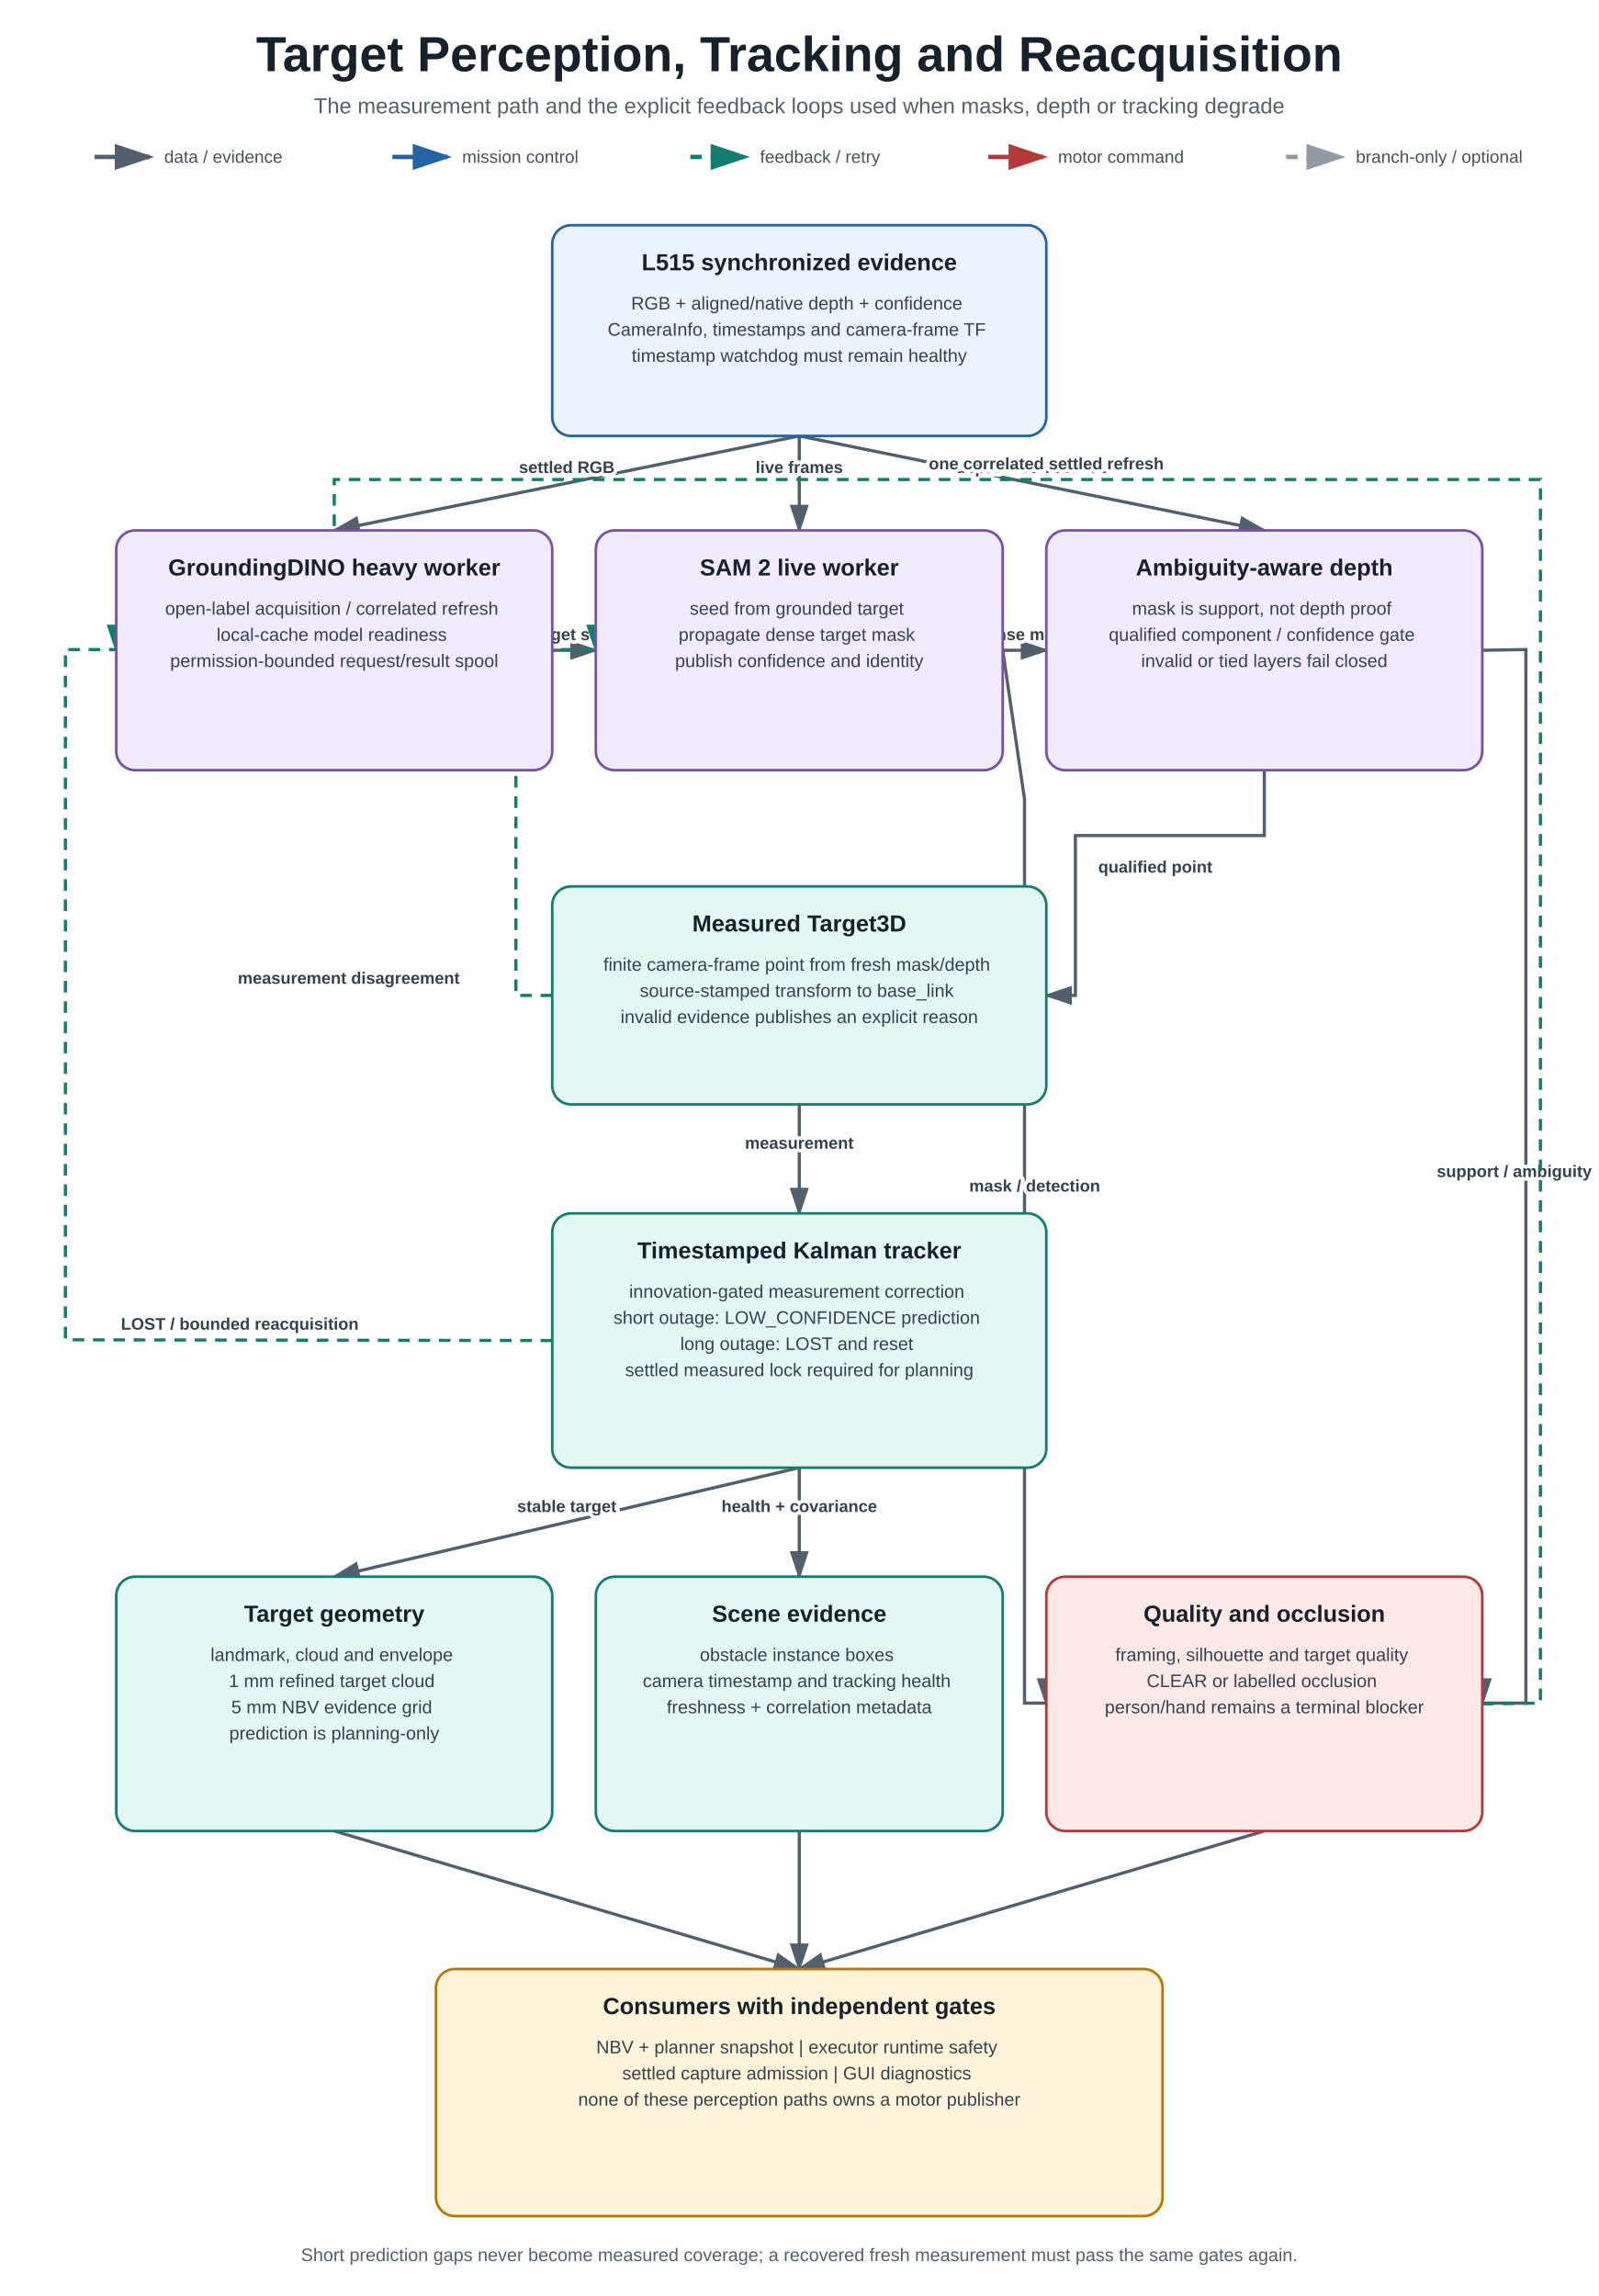
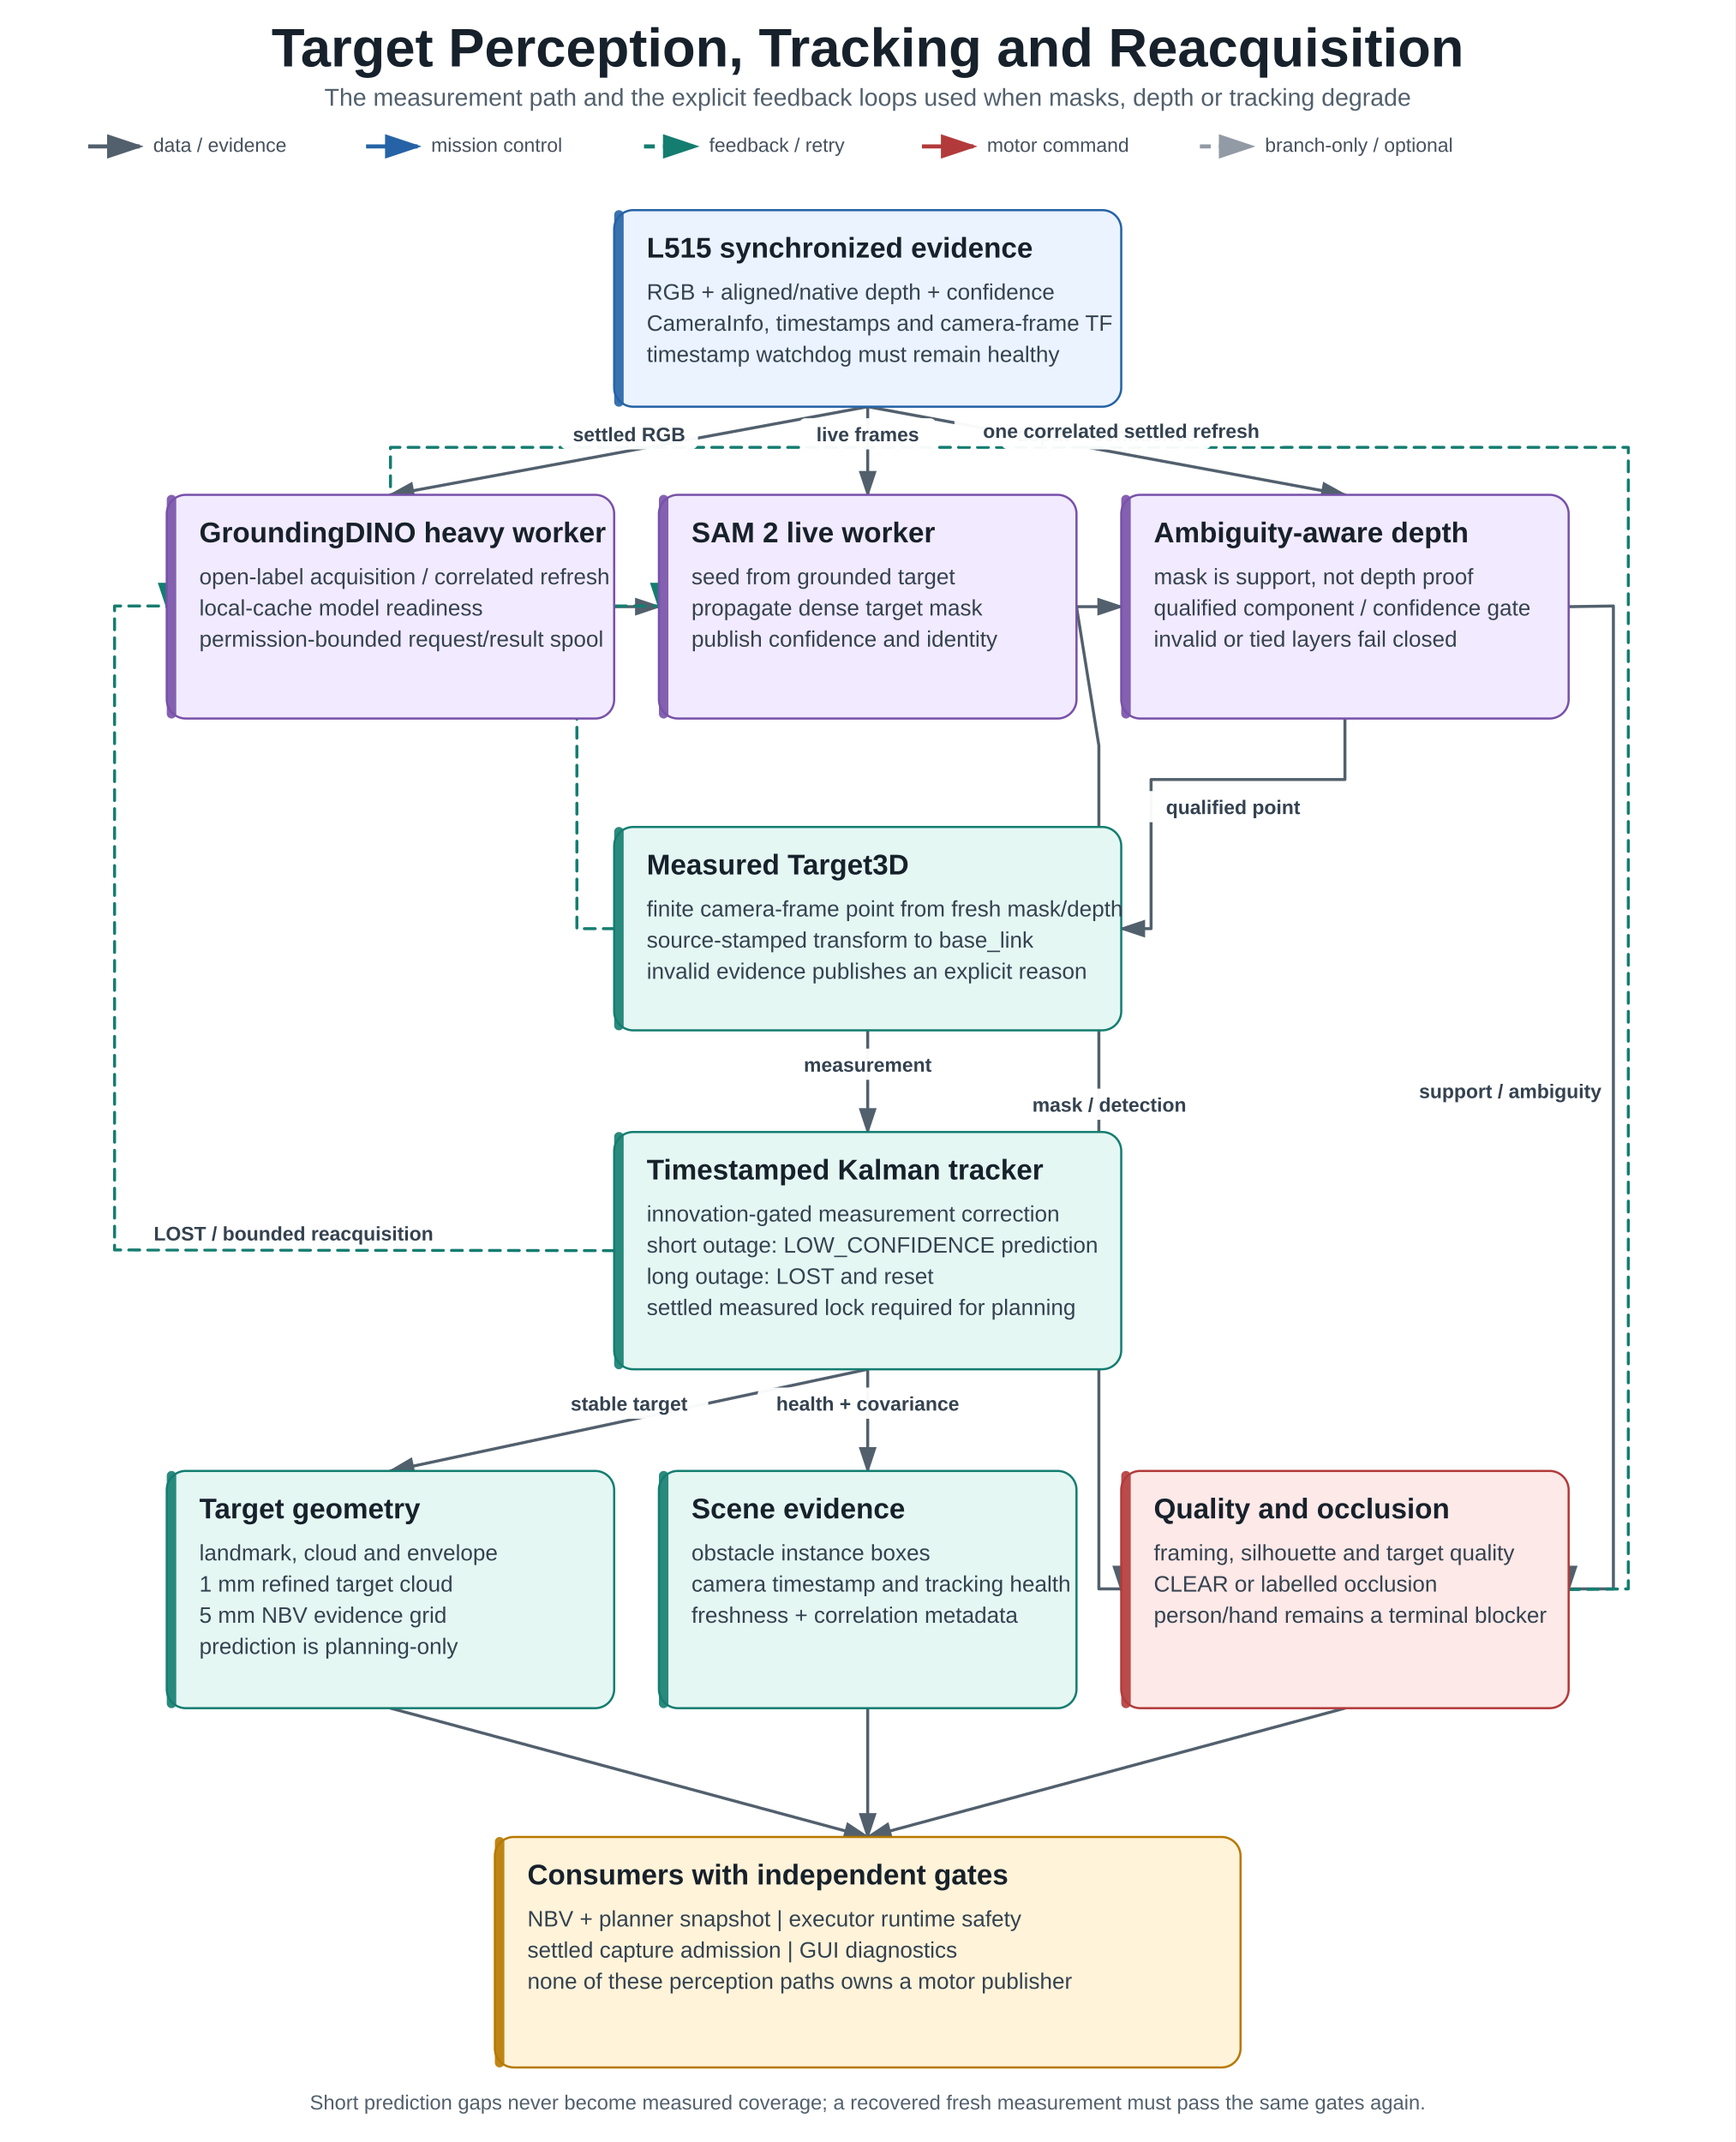
- <svg xmlns="http://www.w3.org/2000/svg" width="1100" height="1580" viewBox="0 0 1100 1580" role="img">
+ <svg xmlns="http://www.w3.org/2000/svg" width="1280" height="1580" viewBox="0 0 1280 1580" role="img">
  <defs>
    <marker id="data-arrow" markerWidth="10" markerHeight="10" refX="8" refY="3" orient="auto" markerUnits="strokeWidth">
      <path d="M0,0 L0,6 L9,3 z" fill="#52606D" />
    </marker>
    <marker id="control-arrow" markerWidth="10" markerHeight="10" refX="8" refY="3" orient="auto" markerUnits="strokeWidth">
      <path d="M0,0 L0,6 L9,3 z" fill="#2563A6" />
    </marker>
    <marker id="feedback-arrow" markerWidth="10" markerHeight="10" refX="8" refY="3" orient="auto" markerUnits="strokeWidth">
      <path d="M0,0 L0,6 L9,3 z" fill="#147D70" />
    </marker>
    <marker id="command-arrow" markerWidth="10" markerHeight="10" refX="8" refY="3" orient="auto" markerUnits="strokeWidth">
      <path d="M0,0 L0,6 L9,3 z" fill="#B33A3A" />
    </marker>
    <marker id="optional-arrow" markerWidth="10" markerHeight="10" refX="8" refY="3" orient="auto" markerUnits="strokeWidth">
      <path d="M0,0 L0,6 L9,3 z" fill="#929AA5" />
    </marker>
    <style>
- .title{font:700 34px Arial,Helvetica,sans-serif;fill:#17212B}
- .subtitle{font:15px Arial,Helvetica,sans-serif;fill:#52606D}
- .lane-title{font:700 18px Arial,Helvetica,sans-serif;fill:#24303C}
- .lane-subtitle{font:12px Arial,Helvetica,sans-serif;fill:#687684}
- .node-title{font:700 16px Arial,Helvetica,sans-serif;fill:#17212B}
- .detail{font:12.5px Arial,Helvetica,sans-serif;fill:#344250}
- .edge-label{font:700 11.5px Arial,Helvetica,sans-serif;fill:#344250;paint-order:stroke;stroke:#fff;stroke-width:5px;stroke-linejoin:round}
- .badge{font:700 10px Arial,Helvetica,sans-serif;fill:#fff;letter-spacing:.3px}
- .legend{font:12px Arial,Helvetica,sans-serif;fill:#46515E}
- .note{font:12.5px Arial,Helvetica,sans-serif;fill:#52606D}
+ .title{font:700 40px Arial,Helvetica,sans-serif;fill:#17212B}
+ .subtitle{font:18px Arial,Helvetica,sans-serif;fill:#52606D}
+ .lane-title{font:700 20px Arial,Helvetica,sans-serif;fill:#24303C}
+ .lane-subtitle{font:14px Arial,Helvetica,sans-serif;fill:#687684}
+ .node-title{font:700 21px Arial,Helvetica,sans-serif;fill:#17212B}
+ .detail{font:16.5px Arial,Helvetica,sans-serif;fill:#344250}
+ .edge-label-bg{fill:#fff;fill-opacity:.96}
+ .edge-label{font:700 14.5px Arial,Helvetica,sans-serif;fill:#344250}
+ .badge{font:700 12.5px Arial,Helvetica,sans-serif;fill:#fff;letter-spacing:.35px}
+ .legend{font:14.5px Arial,Helvetica,sans-serif;fill:#46515E}
+ .note{font:15px Arial,Helvetica,sans-serif;fill:#52606D}
</style>
  </defs>
  <rect width="100%" height="100%" fill="#FFFFFF" />
-   <text x="550.0" y="49" class="title" text-anchor="middle">Target Perception, Tracking and Reacquisition</text>
-   <text x="550.0" y="78" class="subtitle" text-anchor="middle">The measurement path and the explicit feedback loops used when masks, depth or tracking degrade</text>
+   <text x="640.0" y="49" class="title" text-anchor="middle">Target Perception, Tracking and Reacquisition</text>
+   <text x="640.0" y="78" class="subtitle" text-anchor="middle">The measurement path and the explicit feedback loops used when masks, depth or tracking degrade</text>
  <line x1="65" y1="108" x2="103" y2="108" stroke="#52606D" stroke-width="3" marker-end="url(#data-arrow)" />
  <text x="113" y="112" class="legend" text-anchor="start">data / evidence</text>
  <line x1="270" y1="108" x2="308" y2="108" stroke="#2563A6" stroke-width="3" marker-end="url(#control-arrow)" />
  <text x="318" y="112" class="legend" text-anchor="start">mission control</text>
  <line x1="475" y1="108" x2="513" y2="108" stroke="#147D70" stroke-width="3" stroke-dasharray="8 6" marker-end="url(#feedback-arrow)" />
  <text x="523" y="112" class="legend" text-anchor="start">feedback / retry</text>
  <line x1="680" y1="108" x2="718" y2="108" stroke="#B33A3A" stroke-width="3" marker-end="url(#command-arrow)" />
  <text x="728" y="112" class="legend" text-anchor="start">motor command</text>
  <line x1="885" y1="108" x2="923" y2="108" stroke="#929AA5" stroke-width="3" stroke-dasharray="8 6" marker-end="url(#optional-arrow)" />
  <text x="933" y="112" class="legend" text-anchor="start">branch-only / optional</text>
-   <polyline points="550.0,300 230.0,365" fill="none" stroke="#52606D" stroke-width="2.2" marker-end="url(#data-arrow)" />
-   <text x="390.0" y="325.5" class="edge-label" text-anchor="middle">settled RGB</text>
-   <polyline points="550.0,300 550.0,365" fill="none" stroke="#52606D" stroke-width="2.2" marker-end="url(#data-arrow)" />
-   <text x="550.0" y="325.5" class="edge-label" text-anchor="middle">live frames</text>
-   <polyline points="550.0,300 870.0,365" fill="none" stroke="#52606D" stroke-width="2.2" marker-end="url(#data-arrow)" />
-   <text x="710.0" y="325.5" class="edge-label" text-anchor="middle">depth + confidence</text>
-   <polyline points="380,447.5 410,447.5" fill="none" stroke="#52606D" stroke-width="2.2" marker-end="url(#data-arrow)" />
-   <text x="395.0" y="440.5" class="edge-label" text-anchor="middle">target seed</text>
-   <polyline points="690,447.5 720,447.5" fill="none" stroke="#52606D" stroke-width="2.2" marker-end="url(#data-arrow)" />
-   <text x="705.0" y="440.5" class="edge-label" text-anchor="middle">dense mask</text>
-   <polyline points="870.0,530 870,575 740,575 740,685 720,685.0" fill="none" stroke="#52606D" stroke-width="2.2" marker-end="url(#data-arrow)" />
-   <text x="795.0" y="600.5" class="edge-label" text-anchor="middle">qualified point</text>
-   <polyline points="550.0,760 550.0,835" fill="none" stroke="#52606D" stroke-width="2.2" marker-end="url(#data-arrow)" />
-   <text x="550.0" y="790.5" class="edge-label" text-anchor="middle">measurement</text>
-   <polyline points="550.0,1010 230.0,1085" fill="none" stroke="#52606D" stroke-width="2.2" marker-end="url(#data-arrow)" />
-   <text x="390.0" y="1040.5" class="edge-label" text-anchor="middle">stable target</text>
-   <polyline points="550.0,1010 550.0,1085" fill="none" stroke="#52606D" stroke-width="2.2" marker-end="url(#data-arrow)" />
-   <text x="550.0" y="1040.5" class="edge-label" text-anchor="middle">health + covariance</text>
-   <polyline points="1020,447.5 1050,447 1050,1172 1020,1172 1020,1172.5" fill="none" stroke="#52606D" stroke-width="2.2" marker-end="url(#data-arrow)" />
-   <text x="1042" y="810" class="edge-label" text-anchor="middle">support / ambiguity</text>
-   <polyline points="690,447.5 705,550 705,1172 720,1172 720,1172.5" fill="none" stroke="#52606D" stroke-width="2.2" marker-end="url(#data-arrow)" />
-   <text x="712" y="820" class="edge-label" text-anchor="middle">mask / detection</text>
-   <polyline points="230.0,1260 550.0,1355" fill="none" stroke="#52606D" stroke-width="2.2" marker-end="url(#data-arrow)" />
-   <polyline points="550.0,1260 550.0,1355" fill="none" stroke="#52606D" stroke-width="2.2" marker-end="url(#data-arrow)" />
-   <polyline points="870.0,1260 550.0,1355" fill="none" stroke="#52606D" stroke-width="2.2" marker-end="url(#data-arrow)" />
-   <polyline points="380,922.5 45,922 45,447 80,447 80,447.5" fill="none" stroke="#147D70" stroke-width="2.2" stroke-dasharray="8 6" marker-end="url(#feedback-arrow)" />
-   <text x="165" y="915" class="edge-label" text-anchor="middle">LOST / bounded reacquisition</text>
-   <polyline points="1020,1172.5 1060,1172 1060,330 230,330 230,365 380,447.5" fill="none" stroke="#147D70" stroke-width="2.2" stroke-dasharray="8 6" marker-end="url(#feedback-arrow)" />
-   <text x="720" y="323" class="edge-label" text-anchor="middle">one correlated settled refresh</text>
-   <polyline points="380,685.0 355,685 355,447 410,447 410,447.5" fill="none" stroke="#147D70" stroke-width="2.2" stroke-dasharray="8 6" marker-end="url(#feedback-arrow)" />
-   <text x="240" y="677" class="edge-label" text-anchor="middle">measurement disagreement</text>
-   <rect x="380" y="155" width="340" height="145" rx="13" fill="#EAF3FF" stroke="#2563A6" stroke-width="1.8" />
-   <text x="550.0" y="186" class="node-title" text-anchor="middle">L515 synchronized evidence</text>
-   <text x="550.0" y="213" class="detail" text-anchor="middle">
-     <tspan x="550.0" dy="0">RGB + aligned/native depth + confidence</tspan>
-     <tspan x="550.0" dy="18">CameraInfo, timestamps and camera-frame TF</tspan>
-     <tspan x="550.0" dy="18">timestamp watchdog must remain healthy</tspan>
+   <polyline points="640,300 288.0,365" fill="none" stroke="#52606D" stroke-width="2.2" stroke-linecap="round" stroke-linejoin="round" marker-end="url(#data-arrow)" />
+   <polyline points="640,300 640.0,365" fill="none" stroke="#52606D" stroke-width="2.2" stroke-linecap="round" stroke-linejoin="round" marker-end="url(#data-arrow)" />
+   <polyline points="640,300 992,365" fill="none" stroke="#52606D" stroke-width="2.2" stroke-linecap="round" stroke-linejoin="round" marker-end="url(#data-arrow)" />
+   <polyline points="453.0,447.5 486,447.5" fill="none" stroke="#52606D" stroke-width="2.2" stroke-linecap="round" stroke-linejoin="round" marker-end="url(#data-arrow)" />
+   <polyline points="794.0,447.5 827,447.5" fill="none" stroke="#52606D" stroke-width="2.2" stroke-linecap="round" stroke-linejoin="round" marker-end="url(#data-arrow)" />
+   <polyline points="992,530 992,575 849,575 849,685 827,685.0" fill="none" stroke="#52606D" stroke-width="2.2" stroke-linecap="round" stroke-linejoin="round" marker-end="url(#data-arrow)" />
+   <polyline points="640,760 640,835" fill="none" stroke="#52606D" stroke-width="2.2" stroke-linecap="round" stroke-linejoin="round" marker-end="url(#data-arrow)" />
+   <polyline points="640,1010 288.0,1085" fill="none" stroke="#52606D" stroke-width="2.2" stroke-linecap="round" stroke-linejoin="round" marker-end="url(#data-arrow)" />
+   <polyline points="640,1010 640.0,1085" fill="none" stroke="#52606D" stroke-width="2.2" stroke-linecap="round" stroke-linejoin="round" marker-end="url(#data-arrow)" />
+   <polyline points="1157.0,447.5 1190.0,447 1190.0,1172 1157.0,1172 1157.0,1172.5" fill="none" stroke="#52606D" stroke-width="2.2" stroke-linecap="round" stroke-linejoin="round" marker-end="url(#data-arrow)" />
+   <polyline points="794.0,447.5 810.5,550 810.5,1172 827,1172 827,1172.5" fill="none" stroke="#52606D" stroke-width="2.2" stroke-linecap="round" stroke-linejoin="round" marker-end="url(#data-arrow)" />
+   <polyline points="288.0,1260 640.0,1355" fill="none" stroke="#52606D" stroke-width="2.2" stroke-linecap="round" stroke-linejoin="round" marker-end="url(#data-arrow)" />
+   <polyline points="640.0,1260 640.0,1355" fill="none" stroke="#52606D" stroke-width="2.2" stroke-linecap="round" stroke-linejoin="round" marker-end="url(#data-arrow)" />
+   <polyline points="992,1260 640.0,1355" fill="none" stroke="#52606D" stroke-width="2.2" stroke-linecap="round" stroke-linejoin="round" marker-end="url(#data-arrow)" />
+   <polyline points="453,922.5 84.5,922 84.5,447 123.0,447 123.0,447.5" fill="none" stroke="#147D70" stroke-width="2.2" stroke-linecap="round" stroke-linejoin="round" stroke-dasharray="8 6" marker-end="url(#feedback-arrow)" />
+   <polyline points="1157.0,1172.5 1201.0,1172 1201.0,330 288.0,330 288.0,365 453.0,447.5" fill="none" stroke="#147D70" stroke-width="2.2" stroke-linecap="round" stroke-linejoin="round" stroke-dasharray="8 6" marker-end="url(#feedback-arrow)" />
+   <polyline points="453,685.0 425.5,685 425.5,447 486,447 486,447.5" fill="none" stroke="#147D70" stroke-width="2.2" stroke-linecap="round" stroke-linejoin="round" stroke-dasharray="8 6" marker-end="url(#feedback-arrow)" />
+   <rect x="453" y="155" width="374" height="145" rx="14" fill="#EAF3FF" stroke="#2563A6" stroke-width="1.6" />
+   <rect x="453" y="155" width="7" height="145" rx="3.5" fill="#2563A6" opacity="0.9" />
+   <text x="477" y="190" class="node-title" text-anchor="start">L515 synchronized evidence</text>
+   <text x="477" y="221" class="detail" text-anchor="start">
+     <tspan x="477" dy="0">RGB + aligned/native depth + confidence</tspan>
+     <tspan x="477" dy="23">CameraInfo, timestamps and camera-frame TF</tspan>
+     <tspan x="477" dy="23">timestamp watchdog must remain healthy</tspan>
  </text>
-   <rect x="80" y="365" width="300" height="165" rx="13" fill="#F2EAFF" stroke="#7851A9" stroke-width="1.8" />
-   <text x="230.0" y="396" class="node-title" text-anchor="middle">GroundingDINO heavy worker</text>
-   <text x="230.0" y="423" class="detail" text-anchor="middle">
-     <tspan x="230.0" dy="0">open-label acquisition / correlated refresh</tspan>
-     <tspan x="230.0" dy="18">local-cache model readiness</tspan>
-     <tspan x="230.0" dy="18">permission-bounded request/result spool</tspan>
+   <rect x="123.0" y="365" width="330.0" height="165" rx="14" fill="#F2EAFF" stroke="#7851A9" stroke-width="1.6" />
+   <rect x="123.0" y="365" width="7" height="165" rx="3.5" fill="#7851A9" opacity="0.9" />
+   <text x="147.0" y="400" class="node-title" text-anchor="start">GroundingDINO heavy worker</text>
+   <text x="147.0" y="431" class="detail" text-anchor="start">
+     <tspan x="147.0" dy="0">open-label acquisition / correlated refresh</tspan>
+     <tspan x="147.0" dy="23">local-cache model readiness</tspan>
+     <tspan x="147.0" dy="23">permission-bounded request/result spool</tspan>
  </text>
-   <rect x="410" y="365" width="280" height="165" rx="13" fill="#F2EAFF" stroke="#7851A9" stroke-width="1.8" />
-   <text x="550.0" y="396" class="node-title" text-anchor="middle">SAM 2 live worker</text>
-   <text x="550.0" y="423" class="detail" text-anchor="middle">
-     <tspan x="550.0" dy="0">seed from grounded target</tspan>
-     <tspan x="550.0" dy="18">propagate dense target mask</tspan>
-     <tspan x="550.0" dy="18">publish confidence and identity</tspan>
+   <rect x="486" y="365" width="308.0" height="165" rx="14" fill="#F2EAFF" stroke="#7851A9" stroke-width="1.6" />
+   <rect x="486" y="365" width="7" height="165" rx="3.5" fill="#7851A9" opacity="0.9" />
+   <text x="510" y="400" class="node-title" text-anchor="start">SAM 2 live worker</text>
+   <text x="510" y="431" class="detail" text-anchor="start">
+     <tspan x="510" dy="0">seed from grounded target</tspan>
+     <tspan x="510" dy="23">propagate dense target mask</tspan>
+     <tspan x="510" dy="23">publish confidence and identity</tspan>
  </text>
-   <rect x="720" y="365" width="300" height="165" rx="13" fill="#F2EAFF" stroke="#7851A9" stroke-width="1.8" />
-   <text x="870.0" y="396" class="node-title" text-anchor="middle">Ambiguity-aware depth</text>
-   <text x="870.0" y="423" class="detail" text-anchor="middle">
-     <tspan x="870.0" dy="0">mask is support, not depth proof</tspan>
-     <tspan x="870.0" dy="18">qualified component / confidence gate</tspan>
-     <tspan x="870.0" dy="18">invalid or tied layers fail closed</tspan>
+   <rect x="827" y="365" width="330.0" height="165" rx="14" fill="#F2EAFF" stroke="#7851A9" stroke-width="1.6" />
+   <rect x="827" y="365" width="7" height="165" rx="3.5" fill="#7851A9" opacity="0.9" />
+   <text x="851" y="400" class="node-title" text-anchor="start">Ambiguity-aware depth</text>
+   <text x="851" y="431" class="detail" text-anchor="start">
+     <tspan x="851" dy="0">mask is support, not depth proof</tspan>
+     <tspan x="851" dy="23">qualified component / confidence gate</tspan>
+     <tspan x="851" dy="23">invalid or tied layers fail closed</tspan>
  </text>
-   <rect x="380" y="610" width="340" height="150" rx="13" fill="#E5F7F3" stroke="#147D70" stroke-width="1.8" />
-   <text x="550.0" y="641" class="node-title" text-anchor="middle">Measured Target3D</text>
-   <text x="550.0" y="668" class="detail" text-anchor="middle">
-     <tspan x="550.0" dy="0">finite camera-frame point from fresh mask/depth</tspan>
-     <tspan x="550.0" dy="18">source-stamped transform to base_link</tspan>
-     <tspan x="550.0" dy="18">invalid evidence publishes an explicit reason</tspan>
+   <rect x="453" y="610" width="374" height="150" rx="14" fill="#E5F7F3" stroke="#147D70" stroke-width="1.6" />
+   <rect x="453" y="610" width="7" height="150" rx="3.5" fill="#147D70" opacity="0.9" />
+   <text x="477" y="645" class="node-title" text-anchor="start">Measured Target3D</text>
+   <text x="477" y="676" class="detail" text-anchor="start">
+     <tspan x="477" dy="0">finite camera-frame point from fresh mask/depth</tspan>
+     <tspan x="477" dy="23">source-stamped transform to base_link</tspan>
+     <tspan x="477" dy="23">invalid evidence publishes an explicit reason</tspan>
  </text>
-   <rect x="380" y="835" width="340" height="175" rx="13" fill="#E5F7F3" stroke="#147D70" stroke-width="1.8" />
-   <text x="550.0" y="866" class="node-title" text-anchor="middle">Timestamped Kalman tracker</text>
-   <text x="550.0" y="893" class="detail" text-anchor="middle">
-     <tspan x="550.0" dy="0">innovation-gated measurement correction</tspan>
-     <tspan x="550.0" dy="18">short outage: LOW_CONFIDENCE prediction</tspan>
-     <tspan x="550.0" dy="18">long outage: LOST and reset</tspan>
-     <tspan x="550.0" dy="18">settled measured lock required for planning</tspan>
+   <rect x="453" y="835" width="374" height="175" rx="14" fill="#E5F7F3" stroke="#147D70" stroke-width="1.6" />
+   <rect x="453" y="835" width="7" height="175" rx="3.5" fill="#147D70" opacity="0.9" />
+   <text x="477" y="870" class="node-title" text-anchor="start">Timestamped Kalman tracker</text>
+   <text x="477" y="901" class="detail" text-anchor="start">
+     <tspan x="477" dy="0">innovation-gated measurement correction</tspan>
+     <tspan x="477" dy="23">short outage: LOW_CONFIDENCE prediction</tspan>
+     <tspan x="477" dy="23">long outage: LOST and reset</tspan>
+     <tspan x="477" dy="23">settled measured lock required for planning</tspan>
  </text>
-   <rect x="80" y="1085" width="300" height="175" rx="13" fill="#E5F7F3" stroke="#147D70" stroke-width="1.8" />
-   <text x="230.0" y="1116" class="node-title" text-anchor="middle">Target geometry</text>
-   <text x="230.0" y="1143" class="detail" text-anchor="middle">
-     <tspan x="230.0" dy="0">landmark, cloud and envelope</tspan>
-     <tspan x="230.0" dy="18">1 mm refined target cloud</tspan>
-     <tspan x="230.0" dy="18">5 mm NBV evidence grid</tspan>
-     <tspan x="230.0" dy="18">prediction is planning-only</tspan>
+   <rect x="123.0" y="1085" width="330.0" height="175" rx="14" fill="#E5F7F3" stroke="#147D70" stroke-width="1.6" />
+   <rect x="123.0" y="1085" width="7" height="175" rx="3.5" fill="#147D70" opacity="0.9" />
+   <text x="147.0" y="1120" class="node-title" text-anchor="start">Target geometry</text>
+   <text x="147.0" y="1151" class="detail" text-anchor="start">
+     <tspan x="147.0" dy="0">landmark, cloud and envelope</tspan>
+     <tspan x="147.0" dy="23">1 mm refined target cloud</tspan>
+     <tspan x="147.0" dy="23">5 mm NBV evidence grid</tspan>
+     <tspan x="147.0" dy="23">prediction is planning-only</tspan>
  </text>
-   <rect x="410" y="1085" width="280" height="175" rx="13" fill="#E5F7F3" stroke="#147D70" stroke-width="1.8" />
-   <text x="550.0" y="1116" class="node-title" text-anchor="middle">Scene evidence</text>
-   <text x="550.0" y="1143" class="detail" text-anchor="middle">
-     <tspan x="550.0" dy="0">obstacle instance boxes</tspan>
-     <tspan x="550.0" dy="18">camera timestamp and tracking health</tspan>
-     <tspan x="550.0" dy="18">freshness + correlation metadata</tspan>
+   <rect x="486" y="1085" width="308.0" height="175" rx="14" fill="#E5F7F3" stroke="#147D70" stroke-width="1.6" />
+   <rect x="486" y="1085" width="7" height="175" rx="3.5" fill="#147D70" opacity="0.9" />
+   <text x="510" y="1120" class="node-title" text-anchor="start">Scene evidence</text>
+   <text x="510" y="1151" class="detail" text-anchor="start">
+     <tspan x="510" dy="0">obstacle instance boxes</tspan>
+     <tspan x="510" dy="23">camera timestamp and tracking health</tspan>
+     <tspan x="510" dy="23">freshness + correlation metadata</tspan>
  </text>
-   <rect x="720" y="1085" width="300" height="175" rx="13" fill="#FDE9E7" stroke="#B33A3A" stroke-width="1.8" />
-   <text x="870.0" y="1116" class="node-title" text-anchor="middle">Quality and occlusion</text>
-   <text x="870.0" y="1143" class="detail" text-anchor="middle">
-     <tspan x="870.0" dy="0">framing, silhouette and target quality</tspan>
-     <tspan x="870.0" dy="18">CLEAR or labelled occlusion</tspan>
-     <tspan x="870.0" dy="18">person/hand remains a terminal blocker</tspan>
+   <rect x="827" y="1085" width="330.0" height="175" rx="14" fill="#FDE9E7" stroke="#B33A3A" stroke-width="1.6" />
+   <rect x="827" y="1085" width="7" height="175" rx="3.5" fill="#B33A3A" opacity="0.9" />
+   <text x="851" y="1120" class="node-title" text-anchor="start">Quality and occlusion</text>
+   <text x="851" y="1151" class="detail" text-anchor="start">
+     <tspan x="851" dy="0">framing, silhouette and target quality</tspan>
+     <tspan x="851" dy="23">CLEAR or labelled occlusion</tspan>
+     <tspan x="851" dy="23">person/hand remains a terminal blocker</tspan>
  </text>
-   <rect x="300" y="1355" width="500" height="170" rx="13" fill="#FFF3D9" stroke="#B77900" stroke-width="1.8" />
-   <text x="550.0" y="1386" class="node-title" text-anchor="middle">Consumers with independent gates</text>
-   <text x="550.0" y="1413" class="detail" text-anchor="middle">
-     <tspan x="550.0" dy="0">NBV + planner snapshot | executor runtime safety</tspan>
-     <tspan x="550.0" dy="18">settled capture admission | GUI diagnostics</tspan>
-     <tspan x="550.0" dy="18">none of these perception paths owns a motor publisher</tspan>
+   <rect x="365.0" y="1355" width="550.0" height="170" rx="14" fill="#FFF3D9" stroke="#B77900" stroke-width="1.6" />
+   <rect x="365.0" y="1355" width="7" height="170" rx="3.5" fill="#B77900" opacity="0.9" />
+   <text x="389.0" y="1390" class="node-title" text-anchor="start">Consumers with independent gates</text>
+   <text x="389.0" y="1421" class="detail" text-anchor="start">
+     <tspan x="389.0" dy="0">NBV + planner snapshot | executor runtime safety</tspan>
+     <tspan x="389.0" dy="23">settled capture admission | GUI diagnostics</tspan>
+     <tspan x="389.0" dy="23">none of these perception paths owns a motor publisher</tspan>
  </text>
-   <text x="550.0" y="1556" class="note" text-anchor="middle">Short prediction gaps never become measured coverage; a recovered fresh measurement must pass the same gates again.</text>
+   <rect x="413.2" y="308.5" width="101.6" height="23" rx="5" class="edge-label-bg" />
+   <text x="464" y="325.5" class="edge-label" text-anchor="middle">settled RGB</text>
+   <rect x="589.2" y="308.5" width="101.6" height="23" rx="5" class="edge-label-bg" />
+   <text x="640.0" y="325.5" class="edge-label" text-anchor="middle">live frames</text>
+   <rect x="738.6" y="308.5" width="154.8" height="23" rx="5" class="edge-label-bg" />
+   <text x="816" y="325.5" class="edge-label" text-anchor="middle">depth + confidence</text>
+   <rect x="843.5" y="583.5" width="132.0" height="23" rx="5" class="edge-label-bg" />
+   <text x="909.5" y="600.5" class="edge-label" text-anchor="middle">qualified point</text>
+   <rect x="589.2" y="773.5" width="101.6" height="23" rx="5" class="edge-label-bg" />
+   <text x="640" y="790.5" class="edge-label" text-anchor="middle">measurement</text>
+   <rect x="405.6" y="1023.5" width="116.8" height="23" rx="5" class="edge-label-bg" />
+   <text x="464" y="1040.5" class="edge-label" text-anchor="middle">stable target</text>
+   <rect x="558.8" y="1023.5" width="162.4" height="23" rx="5" class="edge-label-bg" />
+   <text x="640.0" y="1040.5" class="edge-label" text-anchor="middle">health + covariance</text>
+   <rect x="1025.8" y="793" width="162.4" height="23" rx="5" class="edge-label-bg" />
+   <text x="1181.2" y="810" class="edge-label" text-anchor="end">support / ambiguity</text>
+   <rect x="748.4" y="803" width="139.6" height="23" rx="5" class="edge-label-bg" />
+   <text x="818.2" y="820" class="edge-label" text-anchor="middle">mask / detection</text>
+   <rect x="101.1" y="898" width="230.8" height="23" rx="5" class="edge-label-bg" />
+   <text x="216.5" y="915" class="edge-label" text-anchor="middle">LOST / bounded reacquisition</text>
+   <rect x="704" y="306" width="246.0" height="23" rx="5" class="edge-label-bg" />
+   <text x="827" y="323" class="edge-label" text-anchor="middle">one correlated settled refresh</text>
+   <text x="640.0" y="1556" class="note" text-anchor="middle">Short prediction gaps never become measured coverage; a recovered fresh measurement must pass the same gates again.</text>
</svg>
